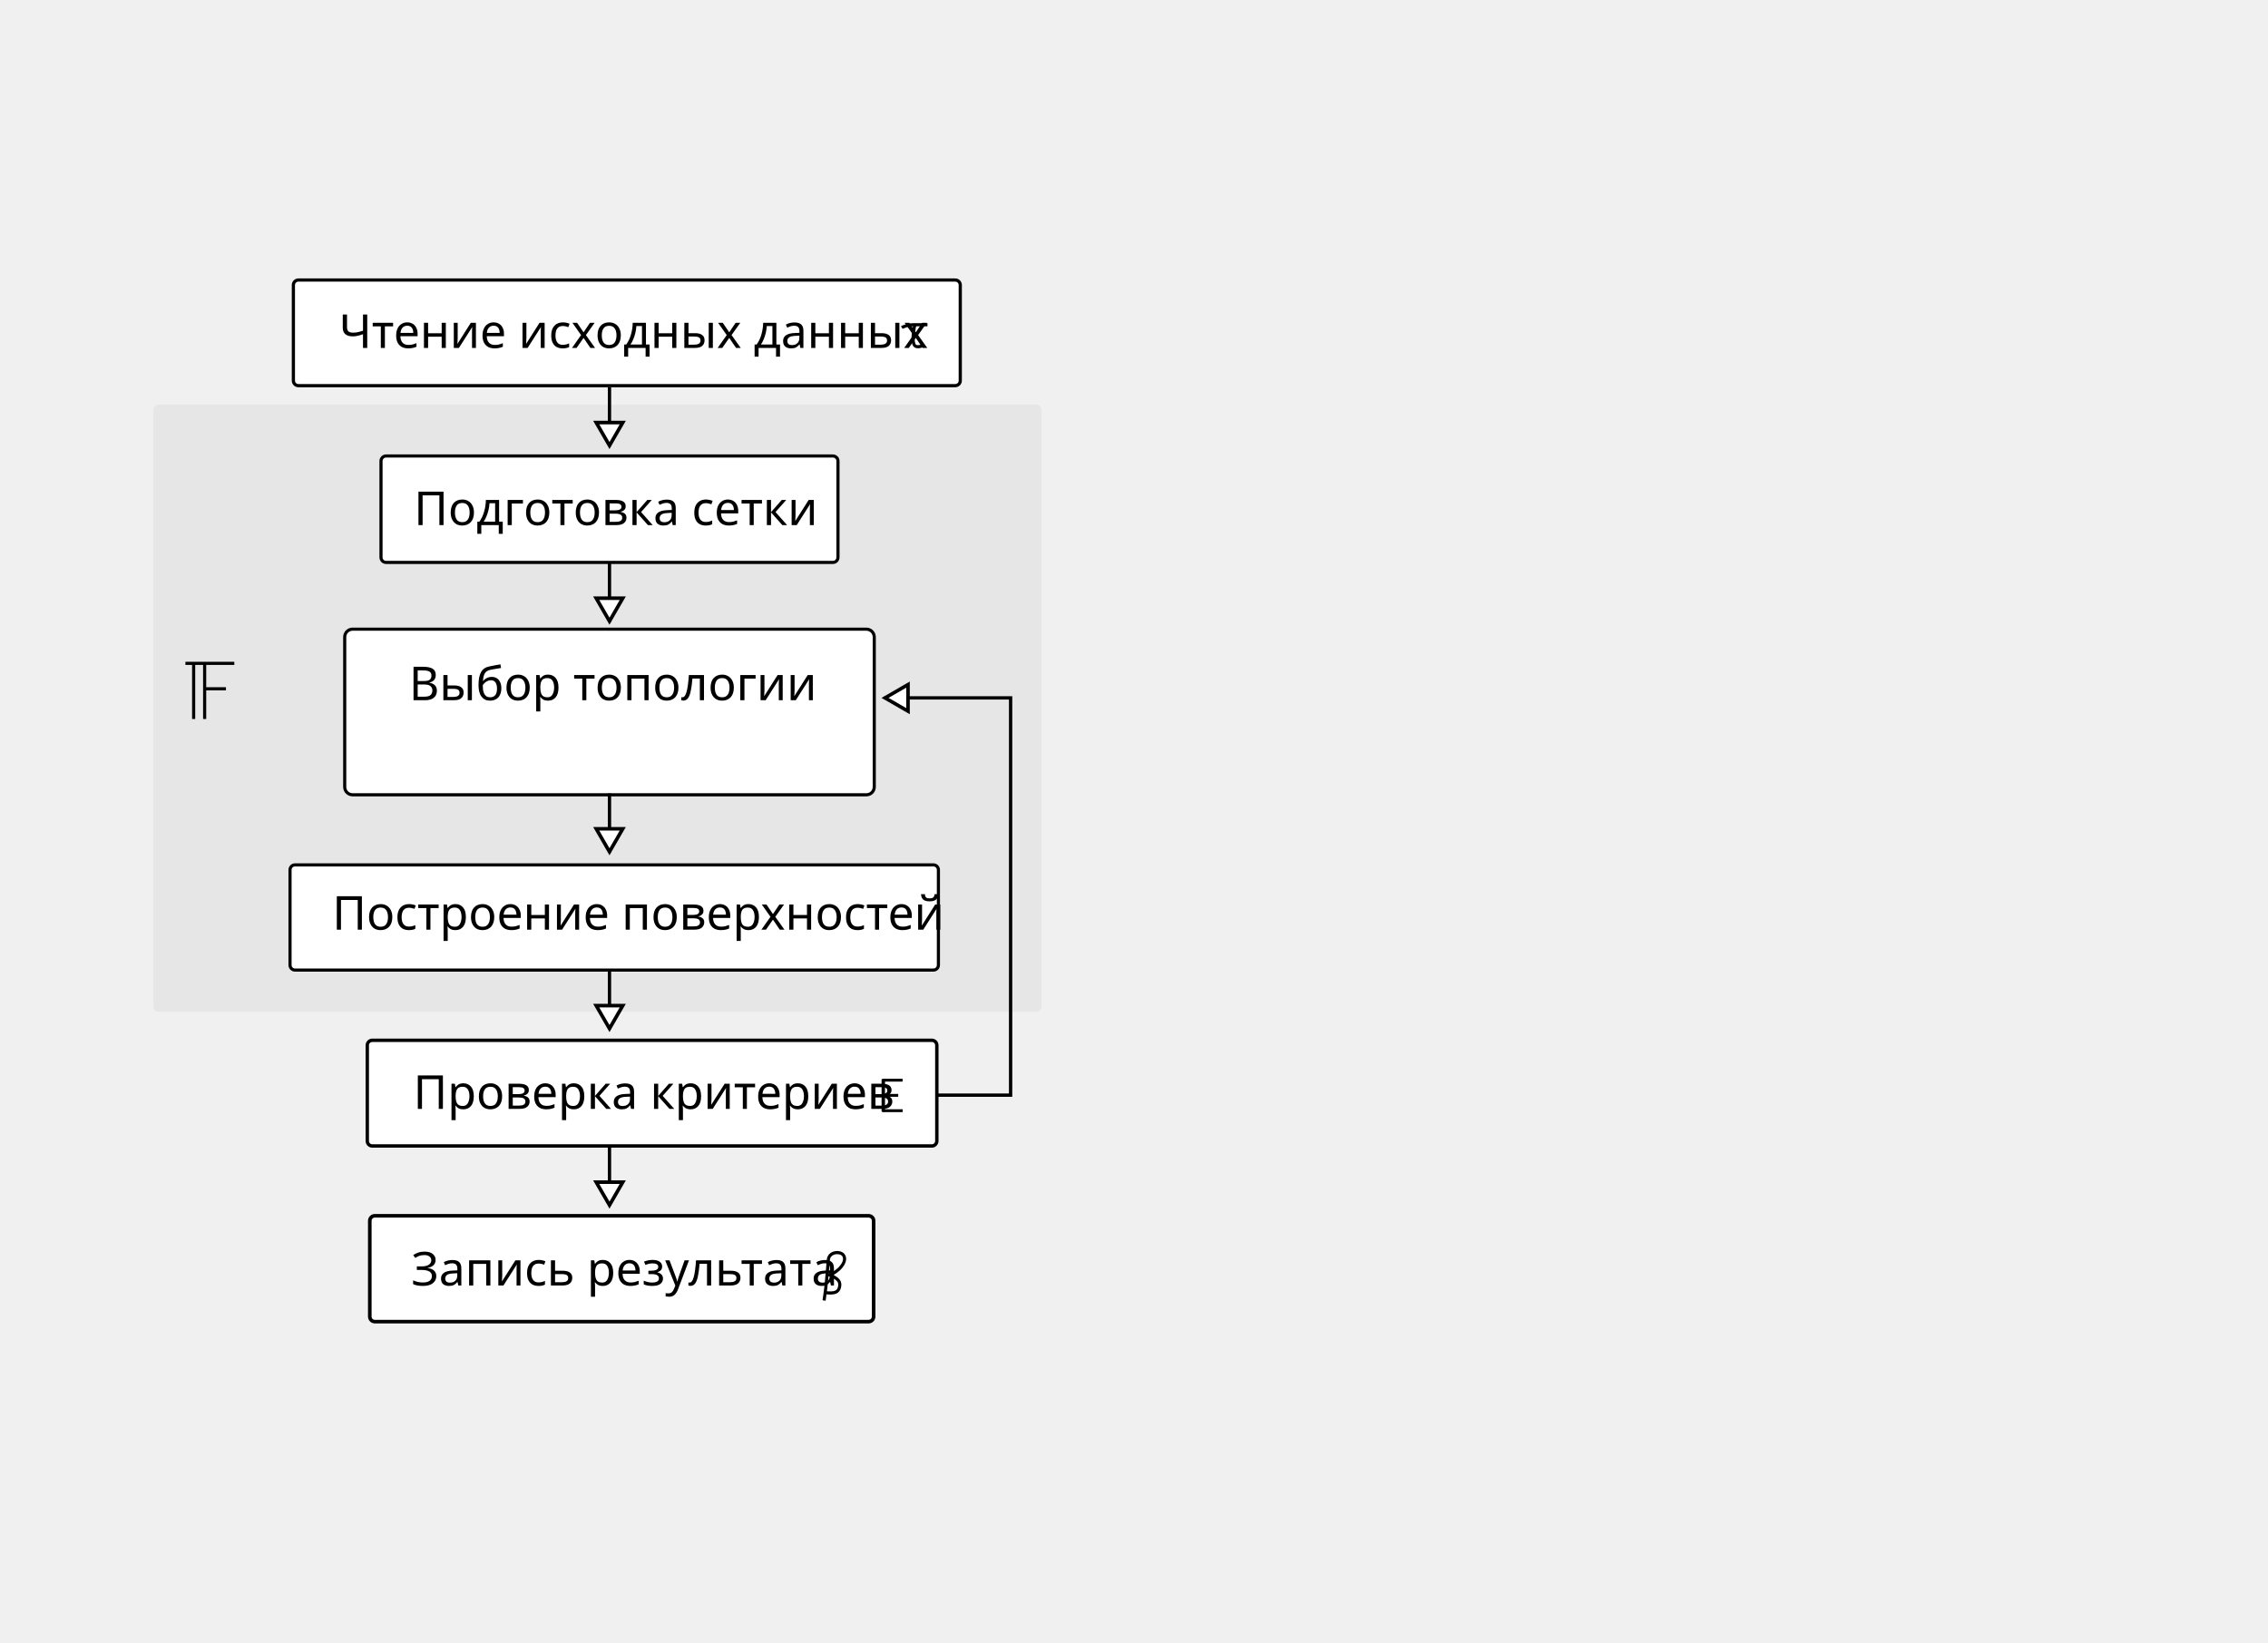
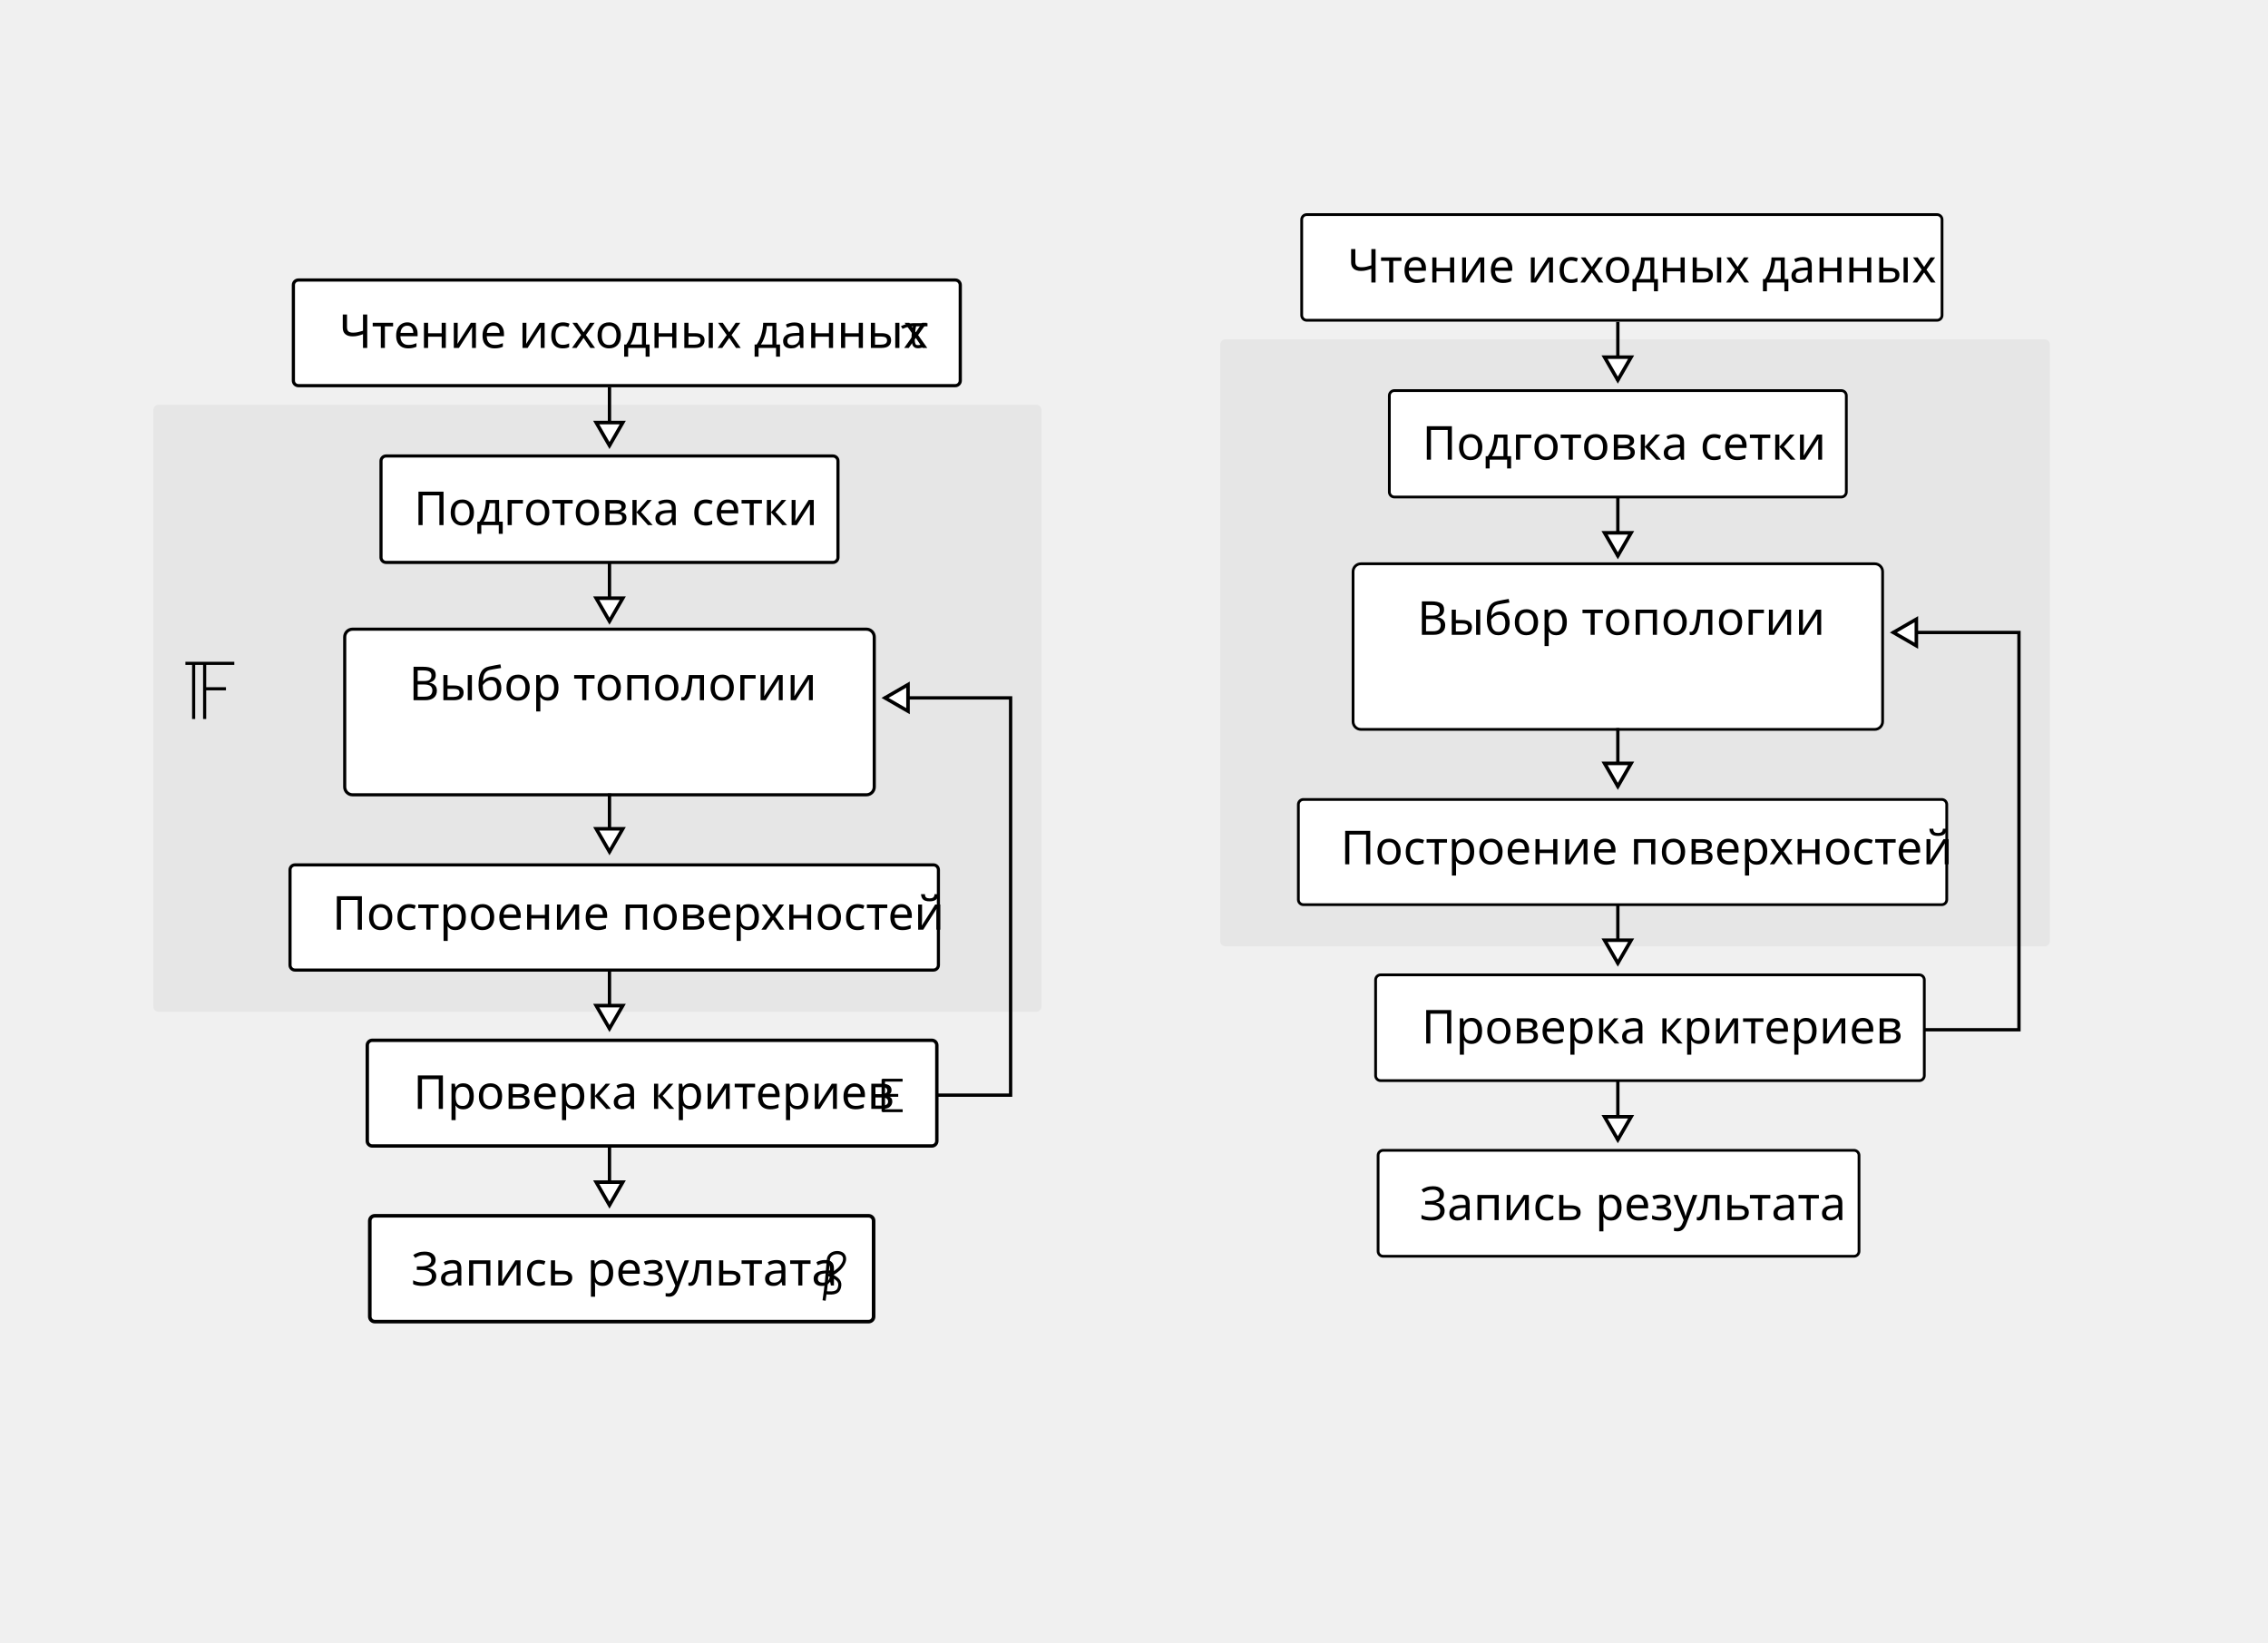
<svg xmlns="http://www.w3.org/2000/svg" width="410mm" height="297mm" viewBox="0 0 410 297" version="1.1" id="svg8">
  <defs id="defs2">
    <marker orient="auto" refY="0.0" refX="0.0" id="marker9406" style="overflow:visible">
      <path id="path9404" d="M 5.77,0.0 L -2.88,5.0 L -2.88,-5.0 L 5.77,0.0 z " style="fill-rule:evenodd;fill:#ffffff;stroke:#000000;stroke-width:1pt;stroke-opacity:1" transform="scale(0.8) translate(-6,0)" />
    </marker>
    <marker orient="auto" refY="0.0" refX="0.0" id="EmptyTriangleOutL" style="overflow:visible">
      <path id="path5281" d="M 5.77,0.0 L -2.88,5.0 L -2.88,-5.0 L 5.77,0.0 z " style="fill-rule:evenodd;fill:#ffffff;stroke:#000000;stroke-width:1pt;stroke-opacity:1" transform="scale(0.8) translate(-6,0)" />
    </marker>
    <marker orient="auto" refY="0.0" refX="0.0" id="marker7204" style="overflow:visible">
      <path id="path7202" d="M 5.77,0.0 L -2.88,5.0 L -2.88,-5.0 L 5.77,0.0 z " style="fill-rule:evenodd;fill:#ffffff;stroke:#000000;stroke-width:1pt;stroke-opacity:1" transform="scale(0.4) translate(-4.5,0)" />
    </marker>
    <marker orient="auto" refY="0.0" refX="0.0" id="EmptyTriangleOutM" style="overflow:visible">
      <path id="path5284" d="M 5.77,0.0 L -2.88,5.0 L -2.88,-5.0 L 5.77,0.0 z " style="fill-rule:evenodd;fill:#ffffff;stroke:#000000;stroke-width:1pt;stroke-opacity:1" transform="scale(0.4) translate(-4.5,0)" />
    </marker>
    <marker orient="auto" refY="0.0" refX="0.0" id="Arrow2Mend" style="overflow:visible;">
      <path id="path5148" style="fill-rule:evenodd;stroke-width:0.625;stroke-linejoin:round;stroke:#000000;stroke-opacity:1;fill:#000000;fill-opacity:1" d="M 8.719,4.034 L -2.207,0.016 L 8.719,-4.002 C 6.973,-1.63 6.983,1.616 8.719,4.034 z " transform="scale(0.6) rotate(180) translate(0,0)" />
    </marker>
    <marker orient="auto" refY="0.0" refX="0.0" id="Arrow1Lstart" style="overflow:visible">
      <path id="path5121" d="M 0.0,0.0 L 5.0,-5.0 L -12.5,0.0 L 5.0,5.0 L 0.0,0.0 z " style="fill-rule:evenodd;stroke:#000000;stroke-width:1pt;stroke-opacity:1;fill:#000000;fill-opacity:1" transform="scale(0.8) translate(12.5,0)" />
    </marker>
    <marker orient="auto" refY="0" refX="0" id="EmptyTriangleOutL-5" style="overflow:visible">
      <path id="path5281-6" d="M 5.77,0 -2.88,5 V -5 Z" style="fill:#ffffff;fill-rule:evenodd;stroke:#000000;stroke-width:1pt;stroke-opacity:1" transform="matrix(0.8,0,0,0.8,-4.8,0)" />
    </marker>
    <marker orient="auto" refY="0" refX="0" id="EmptyTriangleOutL-5-4" style="overflow:visible">
      <path id="path5281-6-3" d="M 5.77,0 -2.88,5 V -5 Z" style="fill:#ffffff;fill-rule:evenodd;stroke:#000000;stroke-width:1pt;stroke-opacity:1" transform="matrix(0.8,0,0,0.8,-4.8,0)" />
    </marker>
    <marker orient="auto" refY="0" refX="0" id="EmptyTriangleOutL-5-2" style="overflow:visible">
      <path id="path5281-6-7" d="M 5.77,0 -2.88,5 V -5 Z" style="fill:#ffffff;fill-rule:evenodd;stroke:#000000;stroke-width:1pt;stroke-opacity:1" transform="matrix(0.8,0,0,0.8,-4.8,0)" />
    </marker>
    <marker orient="auto" refY="0" refX="0" id="EmptyTriangleOutL-5-2-0" style="overflow:visible">
      <path id="path5281-6-7-5" d="M 5.77,0 -2.88,5 V -5 Z" style="fill:#ffffff;fill-rule:evenodd;stroke:#000000;stroke-width:1pt;stroke-opacity:1" transform="matrix(0.8,0,0,0.8,-4.8,0)" />
    </marker>
    <marker orient="auto" refY="0" refX="0" id="EmptyTriangleOutL-5-2-2" style="overflow:visible">
      <path id="path5281-6-7-2" d="M 5.77,0 -2.88,5 V -5 Z" style="fill:#ffffff;fill-rule:evenodd;stroke:#000000;stroke-width:1pt;stroke-opacity:1" transform="matrix(0.8,0,0,0.8,-4.8,0)" />
+     </marker>
+     <marker orient="auto" refY="0" refX="0" id="marker9406-6" style="overflow:visible">
+       <path id="path9404-6" d="M 5.77,0 -2.88,5 V -5 Z" style="fill:#ffffff;fill-rule:evenodd;stroke:#000000;stroke-width:1pt;stroke-opacity:1" transform="matrix(0.8,0,0,0.8,-4.8,0)" />
+     </marker>
+     <marker orient="auto" refY="0" refX="0" id="EmptyTriangleOutL-5-2-2-4" style="overflow:visible">
+       <path id="path5281-6-7-2-3" d="M 5.77,0 -2.88,5 V -5 Z" style="fill:#ffffff;fill-rule:evenodd;stroke:#000000;stroke-width:1pt;stroke-opacity:1" transform="matrix(0.8,0,0,0.8,-4.8,0)" />
+     </marker>
+     <marker orient="auto" refY="0" refX="0" id="EmptyTriangleOutL-5-2-0-0" style="overflow:visible">
+       <path id="path5281-6-7-5-0" d="M 5.77,0 -2.88,5 V -5 Z" style="fill:#ffffff;fill-rule:evenodd;stroke:#000000;stroke-width:1pt;stroke-opacity:1" transform="matrix(0.8,0,0,0.8,-4.8,0)" />
+     </marker>
+     <marker orient="auto" refY="0" refX="0" id="EmptyTriangleOutL-5-2-23" style="overflow:visible">
+       <path id="path5281-6-7-6" d="M 5.77,0 -2.88,5 V -5 Z" style="fill:#ffffff;fill-rule:evenodd;stroke:#000000;stroke-width:1pt;stroke-opacity:1" transform="matrix(0.8,0,0,0.8,-4.8,0)" />
+     </marker>
+     <marker orient="auto" refY="0" refX="0" id="EmptyTriangleOutL-5-6" style="overflow:visible">
+       <path id="path5281-6-4" d="M 5.77,0 -2.88,5 V -5 Z" style="fill:#ffffff;fill-rule:evenodd;stroke:#000000;stroke-width:1pt;stroke-opacity:1" transform="matrix(0.8,0,0,0.8,-4.8,0)" />
+     </marker>
+     <marker orient="auto" refY="0" refX="0" id="EmptyTriangleOutL-7" style="overflow:visible">
+       <path id="path5281-7" d="M 5.77,0 -2.88,5 V -5 Z" style="fill:#ffffff;fill-rule:evenodd;stroke:#000000;stroke-width:1pt;stroke-opacity:1" transform="matrix(0.8,0,0,0.8,-4.8,0)" />
    </marker>
  </defs>
  <g id="layer1">
    <flowRoot xml:space="preserve" id="flowRoot815" style="font-style:normal;font-variant:normal;font-weight:normal;font-stretch:normal;line-height:0.01%;font-family:'Segoe UI';-inkscape-font-specification:'Segoe UI';letter-spacing:0px;word-spacing:0px;fill:#000000;fill-opacity:1;stroke:none" transform="scale(0.2645833)">
      <flowRegion id="flowRegion817" style="font-style:normal;font-variant:normal;font-weight:normal;font-stretch:normal;font-family:'Segoe UI';-inkscape-font-specification:'Segoe UI'">
        <rect id="rect819" width="397.143" height="187.143" x="110" y="89.663" style="font-style:normal;font-variant:normal;font-weight:normal;font-stretch:normal;font-family:'Segoe UI';-inkscape-font-specification:'Segoe UI'" />
      </flowRegion>
      <flowPara id="flowPara821" style="font-size:40px;line-height:1.25"> </flowPara>
    </flowRoot>
    <flowRoot xml:space="preserve" id="flowRoot823" style="font-style:normal;font-weight:normal;line-height:0.01%;font-family:sans-serif;letter-spacing:0px;word-spacing:0px;fill:#000000;fill-opacity:1;stroke:none" transform="scale(0.2645833)">
      <flowRegion id="flowRegion825">
        <rect id="rect827" width="322.857" height="211.429" x="70" y="99.663" />
      </flowRegion>
      <flowPara id="flowPara829" style="font-size:40px;line-height:1.25"> </flowPara>
    </flowRoot>
    <rect style="opacity:1;fill:#ffffff;fill-opacity:1;stroke:#000000;stroke-width:0.579;stroke-miterlimit:4;stroke-dasharray:none;stroke-opacity:1" id="rect1771" width="120.558" height="19.093" x="53.036" y="50.62" ry="0.904" />
    <text xml:space="preserve" style="font-style:normal;font-weight:normal;line-height:0%;font-family:sans-serif;letter-spacing:0px;word-spacing:0px;fill:#000000;fill-opacity:1;stroke:none;stroke-width:0.265" x="61.294" y="62.897" id="text833-9-2-5-7">
      <tspan x="61.294" y="62.897" style="font-style:normal;font-variant:normal;font-weight:normal;font-stretch:normal;font-size:8.467px;line-height:1.25;font-family:'Segoe UI';-inkscape-font-specification:'Segoe UI';stroke-width:0.265" id="tspan853-2-1-6">Чтение исходных данных</tspan>
    </text>
    <rect ry="0.969" y="73.161" x="27.718" height="109.741" width="160.565" id="rect18791" style="opacity:1;fill:#e6e6e6;fill-opacity:1;stroke:none;stroke-width:0.564;stroke-miterlimit:4;stroke-dasharray:none;stroke-opacity:1" />
    <g style="stroke-width:0.307;stroke-miterlimit:4;stroke-dasharray:none" transform="matrix(1.838661,0,0,1.838661,-297.642,68.25704)" id="g18785">
      <path style="fill:none;fill-rule:evenodd;stroke:#000000;stroke-width:0.307;stroke-linecap:butt;stroke-linejoin:miter;stroke-miterlimit:4;stroke-dasharray:none;stroke-opacity:1" d="m 180.919,28.03 0,5.535" id="path18738" />
      <path style="fill:none;fill-rule:evenodd;stroke:#000000;stroke-width:0.307;stroke-linecap:butt;stroke-linejoin:miter;stroke-miterlimit:4;stroke-dasharray:none;stroke-opacity:1" d="m 182.001,28.03 0,5.535" id="path18738-0" />
      <path style="fill:none;fill-rule:evenodd;stroke:#000000;stroke-width:0.307;stroke-linecap:butt;stroke-linejoin:miter;stroke-miterlimit:4;stroke-dasharray:none;stroke-opacity:1" d="m 184.917,28.095 -4.807,0" id="path18738-0-0" />
      <path style="fill:none;fill-rule:evenodd;stroke:#000000;stroke-width:0.307;stroke-linecap:butt;stroke-linejoin:miter;stroke-miterlimit:4;stroke-dasharray:none;stroke-opacity:1" d="m 184.096,30.594 -2.178,0" id="path18738-0-0-4" />
    </g>
    <rect style="opacity:1;fill:#ffffff;fill-opacity:1;stroke:#000000;stroke-width:0.564;stroke-miterlimit:4;stroke-dasharray:none;stroke-opacity:1" id="rect1771-9-7" width="95.728" height="29.938" x="62.316" y="113.736" ry="1.418" />
    <path style="fill:none;stroke:#000000;stroke-width:0.6;stroke-linecap:butt;stroke-linejoin:miter;stroke-miterlimit:4;stroke-dasharray:none;stroke-opacity:1;marker-end:url(#EmptyTriangleOutL)" d="m 110.18,70 0,10.646" id="path5119" />
    <rect style="opacity:1;fill:#ffffff;fill-opacity:1;stroke:#000000;stroke-width:0.564;stroke-miterlimit:4;stroke-dasharray:none;stroke-opacity:1" id="rect1771-9-5" width="117.213" height="19.013" x="52.429" y="156.344" ry="0.9" />
    <rect style="opacity:1;fill:#ffffff;fill-opacity:1;stroke:#000000;stroke-width:0.564;stroke-miterlimit:4;stroke-dasharray:none;stroke-opacity:1" id="rect1771-5" width="82.609" height="19.24" x="68.876" y="82.428" ry="0.911" />
    <text xml:space="preserve" style="font-style:normal;font-weight:normal;line-height:0%;font-family:sans-serif;letter-spacing:0px;word-spacing:0px;fill:#000000;fill-opacity:1;stroke:none;stroke-width:0.265" x="74.819" y="94.92" id="text833-9-2-5-7-6">
      <tspan x="74.819" y="94.92" style="font-style:normal;font-variant:normal;font-weight:normal;font-stretch:normal;font-size:8.467px;line-height:1.25;font-family:'Segoe UI';-inkscape-font-specification:'Segoe UI';stroke-width:0.265" id="tspan853-2-1-6-3">Подготовка сетки</tspan>
    </text>
    <rect style="opacity:1;fill:#ffffff;fill-opacity:1;stroke:#000000;stroke-width:0.611;stroke-miterlimit:4;stroke-dasharray:none;stroke-opacity:1" id="rect1771-9-5-2" width="102.96" height="19.107" x="66.397" y="188.051" ry="0.905" />
    <text xml:space="preserve" style="font-style:normal;font-weight:normal;line-height:0%;font-family:sans-serif;letter-spacing:0px;word-spacing:0px;fill:#000000;fill-opacity:1;stroke:none;stroke-width:0.265" x="73.929" y="126.577" id="text833-9">
      <tspan x="73.929" y="126.577" style="font-style:normal;font-variant:normal;font-weight:normal;font-stretch:normal;font-size:8.467px;line-height:1.25;font-family:'Segoe UI';-inkscape-font-specification:'Segoe UI';stroke-width:0.265" id="tspan853">Выбор топологии</tspan>
    </text>
    <rect style="opacity:1;fill:#ffffff;fill-opacity:1;stroke:#000000;stroke-width:0.649;stroke-miterlimit:4;stroke-dasharray:none;stroke-opacity:1" id="rect1771-9-5-2-4" width="91.081" height="19.131" x="66.849" y="219.777" ry="0.906" />
    <flowRoot xml:space="preserve" id="flowRoot857" style="font-style:normal;font-weight:normal;line-height:0.01%;font-family:sans-serif;letter-spacing:0px;word-spacing:0px;fill:#000000;fill-opacity:1;stroke:none">
      <flowRegion id="flowRegion859">
        <rect id="rect861" width="136.449" height="27.592" x="74.252" y="128.014" />
      </flowRegion>
      <flowPara id="flowPara863" style="font-style:italic;font-variant:normal;font-weight:normal;font-stretch:normal;font-size:7.056px;line-height:1.25;font-family:'Segoe UI';-inkscape-font-specification:'Segoe UI Italic'">Задание сети кривых</flowPara>
    </flowRoot>
    <text xml:space="preserve" style="font-style:normal;font-weight:normal;line-height:0%;font-family:sans-serif;letter-spacing:0px;word-spacing:0px;fill:#000000;fill-opacity:1;stroke:none;stroke-width:0.265" x="60.062" y="168.057" id="text833-9-2">
      <tspan x="60.062" y="168.057" style="font-style:normal;font-variant:normal;font-weight:normal;font-stretch:normal;font-size:8.467px;line-height:1.25;font-family:'Segoe UI';-inkscape-font-specification:'Segoe UI';stroke-width:0.265" id="tspan853-2">Построение поверхностей</tspan>
    </text>
    <text xml:space="preserve" style="font-style:normal;font-weight:normal;line-height:0%;font-family:sans-serif;letter-spacing:0px;word-spacing:0px;fill:#000000;fill-opacity:1;stroke:none;stroke-width:0.265" x="74.708" y="200.452" id="text833-7">
      <tspan id="tspan831-2" x="74.708" y="200.452" style="font-style:normal;font-variant:normal;font-weight:normal;font-stretch:normal;font-size:8.467px;line-height:1.25;font-family:'Segoe UI';-inkscape-font-specification:'Segoe UI';stroke-width:0.265">Проверка критериев</tspan>
    </text>
    <text xml:space="preserve" style="font-style:normal;font-weight:normal;line-height:0%;font-family:sans-serif;letter-spacing:0px;word-spacing:0px;fill:#000000;fill-opacity:1;stroke:none;stroke-width:0.6;stroke-miterlimit:4;stroke-dasharray:none" x="74.357" y="232.38" id="text833-9-2-5">
      <tspan x="74.357" y="232.38" style="font-style:normal;font-variant:normal;font-weight:normal;font-stretch:normal;font-size:8.467px;line-height:1.25;font-family:'Segoe UI';-inkscape-font-specification:'Segoe UI';stroke-width:0.6;stroke-miterlimit:4;stroke-dasharray:none" id="tspan853-2-1">Запись результата</tspan>
    </text>
    <g id="g18734" transform="matrix(0.7165665,0,0,0.7305177,45.5588,16.32763)" style="stroke-width:0.78;stroke-miterlimit:4;stroke-dasharray:none">
      <path style="fill:none;fill-rule:evenodd;stroke:#000000;stroke-width:0.78;stroke-linecap:butt;stroke-linejoin:miter;stroke-miterlimit:4;stroke-dasharray:none;stroke-opacity:1" d="m 167.233,57.955 c 0,0 -0.883,3.436 -0.213,4.943 0.469,1.056 2.219,0.263 2.219,0.263" id="path18725" />
      <path style="fill:none;fill-rule:evenodd;stroke:#000000;stroke-width:0.78;stroke-linecap:butt;stroke-linejoin:miter;stroke-miterlimit:4;stroke-dasharray:none;stroke-opacity:1" d="m 163.921,58.711 c 0,0 1.257,-0.809 3.702,-0.708 l 2.784,0" id="path18727" />
    </g>
    <path style="fill:none;stroke:#000000;stroke-width:0.6;stroke-linecap:butt;stroke-linejoin:miter;stroke-miterlimit:4;stroke-dasharray:none;stroke-opacity:1;marker-end:url(#EmptyTriangleOutL-5)" d="m 110.18,101.755 0,10.646" id="path5119-3" />
    <path style="fill:none;stroke:#000000;stroke-width:0.6;stroke-linecap:butt;stroke-linejoin:miter;stroke-miterlimit:4;stroke-dasharray:none;stroke-opacity:1;marker-end:url(#EmptyTriangleOutL-5-2)" d="m 110.18,143.435 v 10.646" id="path5119-3-79" />
    <path style="fill:none;stroke:#000000;stroke-width:0.6;stroke-linecap:butt;stroke-linejoin:miter;stroke-miterlimit:4;stroke-dasharray:none;stroke-opacity:1;marker-end:url(#EmptyTriangleOutL-5-2-0)" d="m 110.18,175.396 v 10.646" id="path5119-3-79-8" />
    <path style="fill:none;stroke:#000000;stroke-width:0.6;stroke-linecap:butt;stroke-linejoin:miter;stroke-miterlimit:4;stroke-dasharray:none;stroke-opacity:1;marker-end:url(#EmptyTriangleOutL-5-2-2)" d="m 110.18,207.313 v 10.646" id="path5119-3-79-1" />
    <path style="fill:none;stroke:#000000;stroke-width:0.6;stroke-linecap:butt;stroke-linejoin:miter;stroke-miterlimit:4;stroke-dasharray:none;stroke-opacity:1;marker-end:url(#marker9406)" d="m 169.353,197.97 13.341,0 0,-71.815 -22.81,0" id="path9402" />
    <g id="g18956" transform="matrix(0.9160656,0,0,0.760514,13.19245,47.3658)" style="stroke-width:0.676;stroke-miterlimit:4;stroke-dasharray:none">
      <path style="fill:none;fill-rule:evenodd;stroke:#000000;stroke-width:0.676;stroke-linecap:butt;stroke-linejoin:miter;stroke-miterlimit:4;stroke-dasharray:none;stroke-opacity:1" d="m 159.908,194.259 0,7.677" id="path18738-4" />
      <path style="fill:none;fill-rule:evenodd;stroke:#000000;stroke-width:0.676;stroke-linecap:butt;stroke-linejoin:miter;stroke-miterlimit:4;stroke-dasharray:none;stroke-opacity:1" d="m 163.718,194.471 -4.023,0" id="path18738-0-0-1" />
      <path style="fill:none;fill-rule:evenodd;stroke:#000000;stroke-width:0.676;stroke-linecap:butt;stroke-linejoin:miter;stroke-miterlimit:4;stroke-dasharray:none;stroke-opacity:1" d="m 162.854,198.078 -3.021,0" id="path18738-0-0-4-1" />
      <path style="fill:none;fill-rule:evenodd;stroke:#000000;stroke-width:0.676;stroke-linecap:butt;stroke-linejoin:miter;stroke-miterlimit:4;stroke-dasharray:none;stroke-opacity:1" d="m 163.732,201.723 -4.023,0" id="path18738-0-0-1-1" />
    </g>
    <g id="g18734-8" transform="matrix(1.001466,0,0,1.020964,-24.34315,167.5462)" style="stroke-width:0.558;stroke-miterlimit:4;stroke-dasharray:none">
      <g id="g18998" transform="matrix(0.9950972,-0.09701264,0.100827,0.9950972,-0.3626533,17.43974)" style="stroke-width:0.558;stroke-miterlimit:4;stroke-dasharray:none">
        <path id="path18725-2" d="m 169.164,58.164 c -0.666,3.567 -0.809,4.426 -1.501,7.139" style="fill:none;fill-rule:evenodd;stroke:#000000;stroke-width:0.558;stroke-linecap:butt;stroke-linejoin:miter;stroke-miterlimit:4;stroke-dasharray:none;stroke-opacity:1" />
        <path id="path18727-2" d="m 169.151,58.231 c 0.253,-1.454 2.314,-1.386 2.797,-0.58 0.73,1.219 -1.334,2.975 -2.84,3.198" style="fill:none;fill-rule:evenodd;stroke:#000000;stroke-width:0.558;stroke-linecap:butt;stroke-linejoin:miter;stroke-miterlimit:4;stroke-dasharray:none;stroke-opacity:1" />
        <path id="path18727-2-4" d="m 168.88,60.792 c 1.74,0.827 2.133,1.5 1.788,2.445 -0.313,0.855 -0.96,1.064 -2.686,0.701" style="fill:none;fill-rule:evenodd;stroke:#000000;stroke-width:0.558;stroke-linecap:butt;stroke-linejoin:miter;stroke-miterlimit:4;stroke-dasharray:none;stroke-opacity:1" />
      </g>
    </g>
+     <rect style="opacity:1;fill:#ffffff;fill-opacity:1;stroke:#000000;stroke-width:0.5;stroke-miterlimit:4;stroke-dasharray:none;stroke-opacity:1" id="rect1771-7" width="115.757" height="19.103" x="235.317" y="38.792" ry="0.905" />
+     <text xml:space="preserve" style="font-style:normal;font-weight:normal;font-size:12px;line-height:0%;font-family:sans-serif;letter-spacing:0px;word-spacing:0px;fill:#000000;fill-opacity:1;stroke:none;stroke-width:0.265" x="243.58" y="51.075" id="text833-9-2-5-7-8">
+       <tspan x="243.58" y="51.075" style="font-style:normal;font-variant:normal;font-weight:normal;font-stretch:normal;font-size:8.467px;line-height:1.25;font-family:'Segoe UI';-inkscape-font-specification:'Segoe UI';stroke-width:0.265" id="tspan853-2-1-6-7">Чтение исходных данных</tspan>
+     </text>
+     <rect ry="0.969" y="61.338" x="220.587" height="109.741" width="149.981" id="rect18791-7" style="opacity:1;fill:#e6e6e6;fill-opacity:1;stroke:none;stroke-width:0.546;stroke-miterlimit:4;stroke-dasharray:none;stroke-opacity:1" />
+     <rect style="opacity:1;fill:#ffffff;fill-opacity:1;stroke:#000000;stroke-width:0.5;stroke-miterlimit:4;stroke-dasharray:none;stroke-opacity:1" id="rect1771-9-7-2" width="95.728" height="29.938" x="244.602" y="101.913" ry="1.418" />
+     <path style="fill:none;stroke:#000000;stroke-width:0.6;stroke-linecap:butt;stroke-linejoin:miter;stroke-miterlimit:4;stroke-dasharray:none;stroke-opacity:1;marker-end:url(#EmptyTriangleOutL-7)" d="m 292.466,58.177 v 10.646" id="path5119-8" />
+     <rect style="opacity:1;fill:#ffffff;fill-opacity:1;stroke:#000000;stroke-width:0.5;stroke-miterlimit:4;stroke-dasharray:none;stroke-opacity:1" id="rect1771-9-5-8" width="117.213" height="19.013" x="234.714" y="144.521" ry="0.9" />
+     <rect style="opacity:1;fill:#ffffff;fill-opacity:1;stroke:#000000;stroke-width:0.5;stroke-miterlimit:4;stroke-dasharray:none;stroke-opacity:1" id="rect1771-5-4" width="82.609" height="19.24" x="251.161" y="70.605" ry="0.911" />
+     <text xml:space="preserve" style="font-style:normal;font-weight:normal;font-size:12px;line-height:0%;font-family:sans-serif;letter-spacing:0px;word-spacing:0px;fill:#000000;fill-opacity:1;stroke:none;stroke-width:0.265" x="257.105" y="83.097" id="text833-9-2-5-7-6-3">
+       <tspan x="257.105" y="83.097" style="font-style:normal;font-variant:normal;font-weight:normal;font-stretch:normal;font-size:8.467px;line-height:1.25;font-family:'Segoe UI';-inkscape-font-specification:'Segoe UI';stroke-width:0.265" id="tspan853-2-1-6-3-0">Подготовка сетки</tspan>
+     </text>
+     <rect style="opacity:1;fill:#ffffff;fill-opacity:1;stroke:#000000;stroke-width:0.5;stroke-miterlimit:4;stroke-dasharray:none;stroke-opacity:1" id="rect1771-9-5-2-8" width="99.191" height="19.118" x="248.677" y="176.223" ry="0.905" />
+     <text xml:space="preserve" style="font-style:normal;font-weight:normal;font-size:12px;line-height:0%;font-family:sans-serif;letter-spacing:0px;word-spacing:0px;fill:#000000;fill-opacity:1;stroke:none;stroke-width:0.265" x="256.214" y="114.754" id="text833-9-6">
+       <tspan x="256.214" y="114.754" style="font-style:normal;font-variant:normal;font-weight:normal;font-stretch:normal;font-size:8.467px;line-height:1.25;font-family:'Segoe UI';-inkscape-font-specification:'Segoe UI';stroke-width:0.265" id="tspan853-0">Выбор топологии</tspan>
+     </text>
+     <rect style="opacity:1;fill:#ffffff;fill-opacity:1;stroke:#000000;stroke-width:0.5;stroke-miterlimit:4;stroke-dasharray:none;stroke-opacity:1" id="rect1771-9-5-2-4-4" width="86.938" height="19.146" x="249.127" y="207.946" ry="0.907" />
+     <flowRoot transform="translate(182.2856,-11.82297)" xml:space="preserve" id="flowRoot857-7" style="font-style:normal;font-weight:normal;line-height:0.01%;font-family:sans-serif;letter-spacing:0px;word-spacing:0px;fill:#000000;fill-opacity:1;stroke:none">
+       <flowRegion id="flowRegion859-6">
+         <rect id="rect861-2" width="136.449" height="27.592" x="74.252" y="128.014" />
+       </flowRegion>
+       <flowPara id="flowPara863-0" style="font-style:italic;font-variant:normal;font-weight:normal;font-stretch:normal;font-size:7.056px;line-height:1.25;font-family:'Segoe UI';-inkscape-font-specification:'Segoe UI Italic'">Задание сети кривых</flowPara>
+     </flowRoot>
+     <text xml:space="preserve" style="font-style:normal;font-weight:normal;font-size:12px;line-height:0%;font-family:sans-serif;letter-spacing:0px;word-spacing:0px;fill:#000000;fill-opacity:1;stroke:none;stroke-width:0.265" x="242.347" y="156.234" id="text833-9-2-3">
+       <tspan x="242.347" y="156.234" style="font-style:normal;font-variant:normal;font-weight:normal;font-stretch:normal;font-size:8.467px;line-height:1.25;font-family:'Segoe UI';-inkscape-font-specification:'Segoe UI';stroke-width:0.265" id="tspan853-2-8">Построение поверхностей</tspan>
+     </text>
+     <text xml:space="preserve" style="font-style:normal;font-weight:normal;font-size:12px;line-height:0%;font-family:sans-serif;letter-spacing:0px;word-spacing:0px;fill:#000000;fill-opacity:1;stroke:none;stroke-width:0.265" x="256.994" y="188.629" id="text833-7-5">
+       <tspan id="tspan831-2-5" x="256.994" y="188.629" style="font-style:normal;font-variant:normal;font-weight:normal;font-stretch:normal;font-size:8.467px;line-height:1.25;font-family:'Segoe UI';-inkscape-font-specification:'Segoe UI';stroke-width:0.265">Проверка критериев</tspan>
+     </text>
+     <text xml:space="preserve" style="font-style:normal;font-weight:normal;font-size:12px;line-height:0%;font-family:sans-serif;letter-spacing:0px;word-spacing:0px;fill:#000000;fill-opacity:1;stroke:none;stroke-width:0.6;stroke-miterlimit:4;stroke-dasharray:none" x="256.642" y="220.557" id="text833-9-2-5-0">
+       <tspan x="256.642" y="220.557" style="font-style:normal;font-variant:normal;font-weight:normal;font-stretch:normal;font-size:8.467px;line-height:1.25;font-family:'Segoe UI';-inkscape-font-specification:'Segoe UI';stroke-width:0.6;stroke-miterlimit:4;stroke-dasharray:none" id="tspan853-2-1-9">Запись результата</tspan>
+     </text>
+     <path style="fill:none;stroke:#000000;stroke-width:0.6;stroke-linecap:butt;stroke-linejoin:miter;stroke-miterlimit:4;stroke-dasharray:none;stroke-opacity:1;marker-end:url(#EmptyTriangleOutL-5-6)" d="M 292.466,89.932 V 100.578" id="path5119-3-6" />
+     <path style="fill:none;stroke:#000000;stroke-width:0.6;stroke-linecap:butt;stroke-linejoin:miter;stroke-miterlimit:4;stroke-dasharray:none;stroke-opacity:1;marker-end:url(#EmptyTriangleOutL-5-2-23)" d="m 292.466,131.612 v 10.646" id="path5119-3-79-3" />
+     <path style="fill:none;stroke:#000000;stroke-width:0.6;stroke-linecap:butt;stroke-linejoin:miter;stroke-miterlimit:4;stroke-dasharray:none;stroke-opacity:1;marker-end:url(#EmptyTriangleOutL-5-2-0-0)" d="M 292.466,163.573 V 174.219" id="path5119-3-79-8-0" />
+     <path style="fill:none;stroke:#000000;stroke-width:0.6;stroke-linecap:butt;stroke-linejoin:miter;stroke-miterlimit:4;stroke-dasharray:none;stroke-opacity:1;marker-end:url(#EmptyTriangleOutL-5-2-2-4)" d="m 292.466,195.49 v 10.646" id="path5119-3-79-1-6" />
+     <path style="fill:none;stroke:#000000;stroke-width:0.6;stroke-linecap:butt;stroke-linejoin:miter;stroke-miterlimit:4;stroke-dasharray:none;stroke-opacity:1;marker-end:url(#marker9406-6)" d="m 347.859,186.147 h 17.12 v -71.815 h -22.81" id="path9402-5" />
  </g>
</svg>
